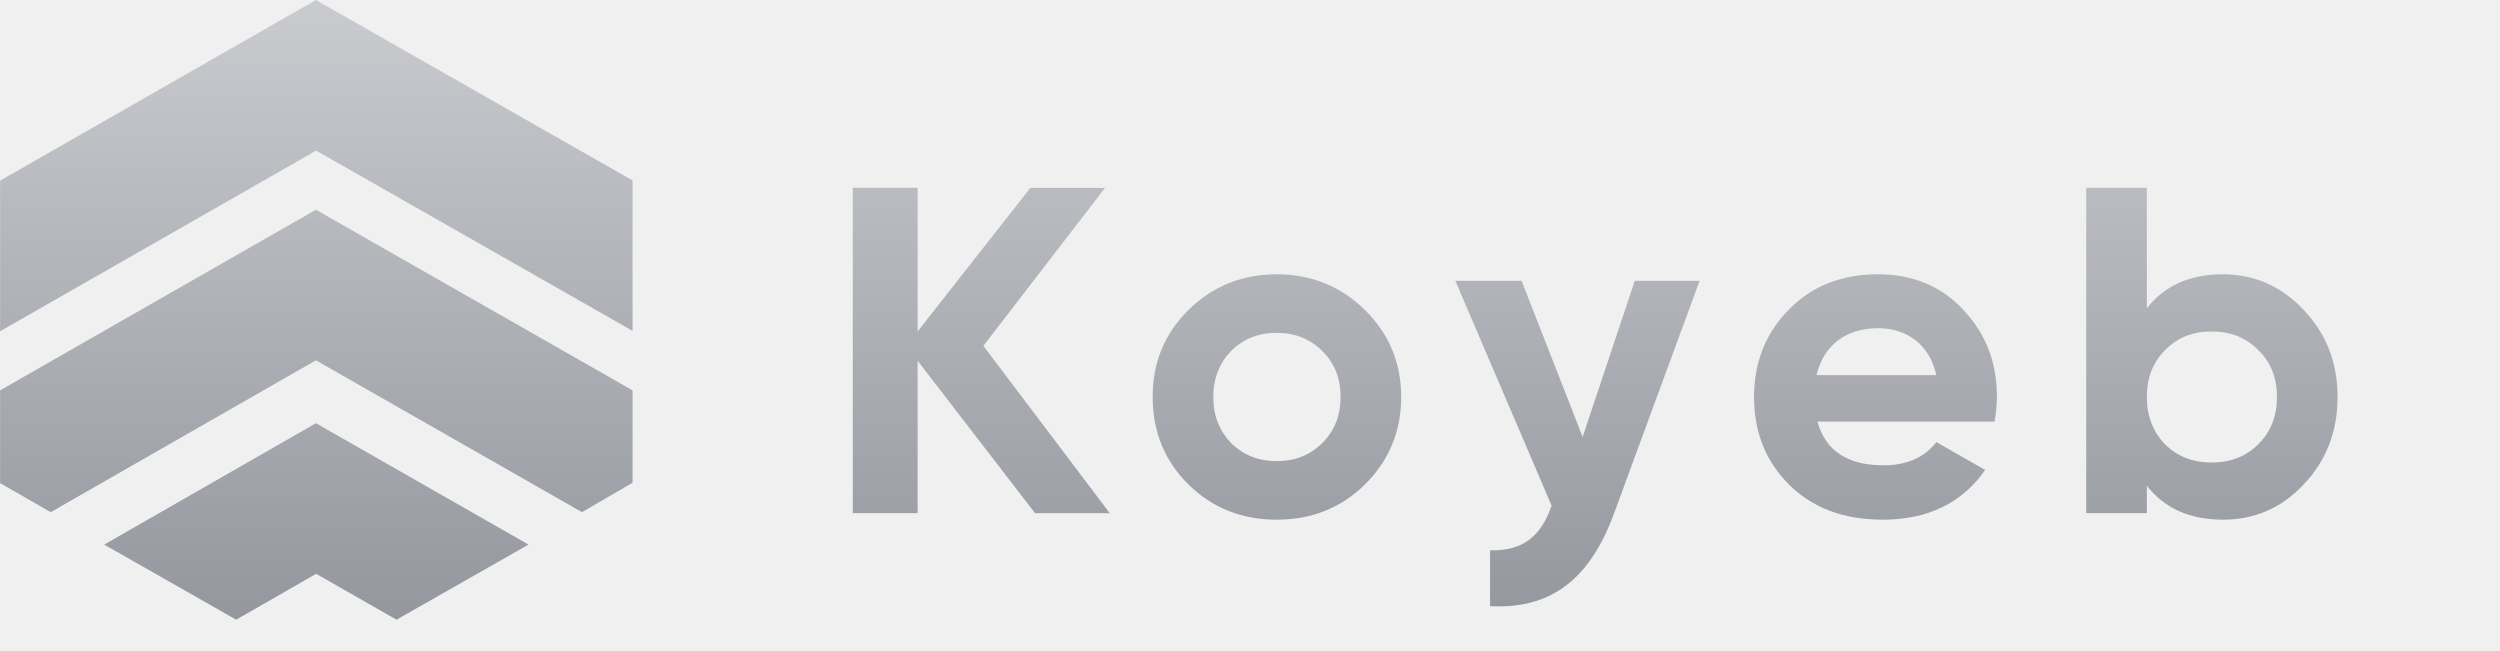
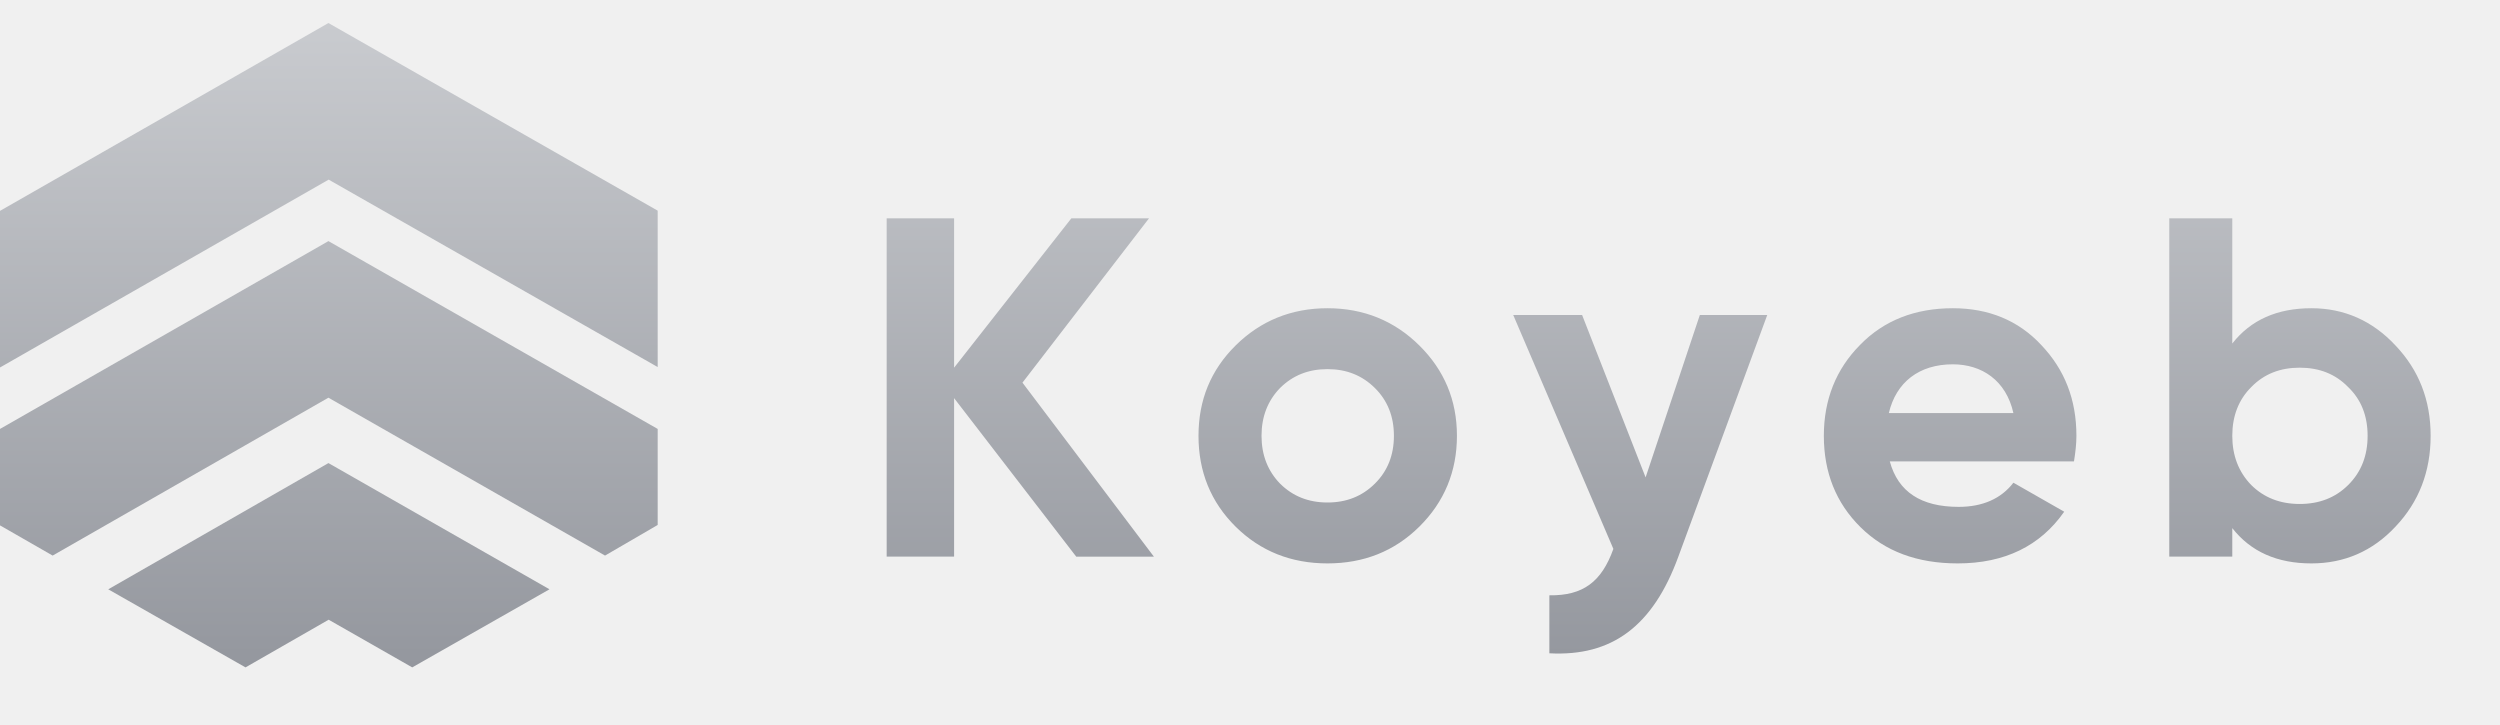
- <svg xmlns="http://www.w3.org/2000/svg" width="123" height="32" viewBox="0 0 123 32" fill="none">
-   <path d="M48.382 17.016L54.369 9.242H50.694L45.147 16.308V9.241H41.957V25.247H45.147V17.749L50.926 25.249H54.601L48.383 17.017L48.382 17.016ZM67.159 23.831C68.338 22.665 68.939 21.224 68.939 19.532C68.939 17.84 68.338 16.422 67.159 15.256C65.98 14.089 64.524 13.495 62.814 13.495C61.103 13.495 59.647 14.09 58.468 15.256C57.289 16.422 56.711 17.84 56.711 19.532C56.711 21.224 57.289 22.665 58.468 23.831C59.647 24.997 61.103 25.568 62.814 25.568C64.524 25.568 65.98 24.997 67.159 23.831ZM60.571 21.796C59.993 21.201 59.693 20.446 59.693 19.532C59.693 18.617 59.993 17.862 60.571 17.268C61.172 16.673 61.911 16.376 62.814 16.376C63.715 16.376 64.455 16.674 65.056 17.268C65.656 17.863 65.957 18.617 65.957 19.532C65.957 20.446 65.656 21.201 65.056 21.796C64.455 22.39 63.715 22.687 62.814 22.687C61.912 22.687 61.172 22.39 60.571 21.796ZM77.866 21.498L74.861 13.815H71.602L76.341 24.882C75.786 26.437 74.907 27.101 73.312 27.078V29.822C76.271 29.981 78.212 28.541 79.415 25.248L83.621 13.815H80.432L77.866 21.498ZM98.133 20.743C98.203 20.309 98.249 19.921 98.249 19.532C98.249 17.817 97.695 16.399 96.585 15.233C95.499 14.067 94.089 13.495 92.402 13.495C90.622 13.495 89.143 14.067 88.01 15.233C86.878 16.376 86.299 17.817 86.299 19.532C86.299 21.27 86.878 22.71 88.034 23.854C89.189 24.997 90.715 25.568 92.633 25.568C94.852 25.568 96.539 24.745 97.672 23.122L95.268 21.75C94.69 22.505 93.811 22.893 92.679 22.893C90.9 22.893 89.813 22.184 89.42 20.744L98.133 20.743ZM89.374 18.456C89.72 16.994 90.807 16.148 92.402 16.148C93.766 16.148 94.921 16.902 95.268 18.456H89.374ZM109.37 13.495C107.751 13.495 106.503 14.044 105.625 15.165V9.241H102.643V25.247H105.625V23.899C106.503 25.019 107.751 25.568 109.37 25.568C110.918 25.568 112.259 24.996 113.345 23.83C114.454 22.664 115.009 21.224 115.009 19.531C115.009 17.84 114.454 16.421 113.345 15.255C112.259 14.089 110.918 13.495 109.37 13.495ZM106.526 21.865C105.925 21.247 105.625 20.47 105.625 19.532C105.625 18.594 105.925 17.817 106.526 17.222C107.127 16.605 107.89 16.308 108.815 16.308C109.739 16.308 110.502 16.605 111.103 17.222C111.727 17.817 112.027 18.594 112.027 19.532C112.027 20.47 111.727 21.247 111.103 21.864C110.502 22.459 109.739 22.756 108.815 22.756C107.89 22.756 107.127 22.459 106.526 21.864V21.865ZM15.553 7.409L31.122 16.278V8.878L15.543 0L0.004 8.888V16.298L15.553 7.41V7.409Z" fill="url(#paint0_linear_26399_13200)" />
-   <path d="M28.632 25.198L31.123 23.75V19.206L15.543 10.319L0.004 19.206V23.769L2.495 25.198L15.543 17.728L28.632 25.198Z" fill="url(#paint1_linear_26399_13200)" />
-   <path d="M15.554 28.232L19.509 30.489L26.003 26.793L15.544 20.822L5.125 26.794L11.62 30.489L15.554 28.232Z" fill="url(#paint2_linear_26399_13200)" />
+ <svg xmlns="http://www.w3.org/2000/svg" width="138" height="40" viewBox="0 0 138 40" fill="none">
+   <g clip-path="url(#clip0_4971_16172)">
+     <path d="M56.44 21.122L63.425 12.052H59.138L52.666 20.296V12.052H48.944V30.725H52.666V21.977L59.408 30.727H63.695L56.441 21.123L56.44 21.122ZM78.346 29.072C79.721 27.712 80.423 26.032 80.423 24.057C80.423 22.084 79.721 20.429 78.346 19.069C76.971 17.708 75.272 17.014 73.277 17.014C71.281 17.014 69.582 17.709 68.207 19.069C66.832 20.429 66.157 22.084 66.157 24.057C66.157 26.031 66.832 27.712 68.207 29.072C69.582 30.433 71.281 31.1 73.277 31.1C75.272 31.1 76.971 30.433 78.346 29.072ZM70.661 26.698C69.987 26.004 69.636 25.124 69.636 24.057C69.636 22.99 69.987 22.109 70.661 21.416C71.362 20.722 72.224 20.376 73.277 20.376C74.328 20.376 75.191 20.723 75.892 21.416C76.593 22.11 76.944 22.99 76.944 24.057C76.944 25.124 76.593 26.005 75.892 26.698C75.191 27.392 74.329 27.738 73.277 27.738C72.225 27.738 71.362 27.391 70.661 26.698ZM90.837 26.351L87.332 17.388H83.53L89.058 30.299C88.41 32.114 87.386 32.888 85.525 32.861V36.062C88.977 36.248 91.242 34.568 92.645 30.726L97.552 17.388H93.831L90.837 26.351ZM114.483 25.471C114.564 24.964 114.618 24.511 114.618 24.057C114.618 22.057 113.971 20.403 112.676 19.042C111.409 17.682 109.764 17.014 107.796 17.014C105.719 17.014 103.994 17.682 102.672 19.042C101.351 20.376 100.676 22.057 100.676 24.057C100.676 26.084 101.351 27.766 102.699 29.099C104.047 30.433 105.827 31.1 108.065 31.1C110.655 31.1 112.623 30.139 113.944 28.246L111.14 26.645C110.465 27.526 109.44 27.979 108.119 27.979C106.043 27.979 104.775 27.152 104.317 25.471L114.483 25.471ZM104.263 22.803C104.667 21.096 105.935 20.11 107.796 20.11C109.387 20.11 110.735 20.99 111.14 22.803H104.263ZM127.591 17.014C125.703 17.014 124.247 17.654 123.222 18.962V12.052H119.744V30.725H123.222V29.152C124.247 30.459 125.703 31.1 127.591 31.1C129.398 31.1 130.962 30.432 132.229 29.072C133.523 27.711 134.171 26.031 134.171 24.056C134.171 22.083 133.523 20.428 132.229 19.068C130.962 17.707 129.398 17.014 127.591 17.014ZM124.274 26.779C123.573 26.058 123.222 25.151 123.222 24.057C123.222 22.964 123.573 22.057 124.274 21.363C124.975 20.643 125.866 20.296 126.944 20.296C128.022 20.296 128.913 20.643 129.614 21.363C130.342 22.057 130.692 22.964 130.692 24.057C130.692 25.151 130.342 26.058 129.614 26.778C128.913 27.473 128.022 27.819 126.944 27.819C125.866 27.819 124.975 27.472 124.274 26.778V26.779ZM18.141 9.915L36.304 20.261V11.628L18.129 1.271L0 11.64V20.285L18.141 9.916V9.915Z" fill="url(#paint0_linear_4971_16172)" />
+     <path d="M33.398 30.668L36.304 28.978V23.677L18.129 13.309L0 23.677V29.001L2.906 30.668L18.129 21.953L33.398 30.668Z" fill="url(#paint1_linear_4971_16172)" />
+     <path d="M18.142 34.208L22.755 36.84L30.332 32.529L18.13 25.562L5.975 32.53L13.552 36.84L18.142 34.208Z" fill="url(#paint2_linear_4971_16172)" />
+   </g>
  <defs>
-     <linearGradient id="paint0_linear_26399_13200" x1="57.507" y1="0" x2="57.507" y2="30.489" gradientUnits="userSpaceOnUse">
+     <linearGradient id="paint0_linear_4971_16172" x1="67.085" y1="1.271" x2="67.085" y2="36.84" gradientUnits="userSpaceOnUse">
      <stop stop-color="#C9CBCF" />
      <stop offset="1" stop-color="#94979E" />
    </linearGradient>
-     <linearGradient id="paint1_linear_26399_13200" x1="57.507" y1="0" x2="57.507" y2="30.489" gradientUnits="userSpaceOnUse">
+     <linearGradient id="paint1_linear_4971_16172" x1="67.085" y1="1.271" x2="67.085" y2="36.84" gradientUnits="userSpaceOnUse">
      <stop stop-color="#C9CBCF" />
      <stop offset="1" stop-color="#94979E" />
    </linearGradient>
-     <linearGradient id="paint2_linear_26399_13200" x1="57.507" y1="0" x2="57.507" y2="30.489" gradientUnits="userSpaceOnUse">
+     <linearGradient id="paint2_linear_4971_16172" x1="67.085" y1="1.271" x2="67.085" y2="36.84" gradientUnits="userSpaceOnUse">
      <stop stop-color="#C9CBCF" />
      <stop offset="1" stop-color="#94979E" />
    </linearGradient>
+     <clipPath id="clip0_4971_16172">
+       <rect width="138" height="40" fill="white" />
+     </clipPath>
  </defs>
</svg>
